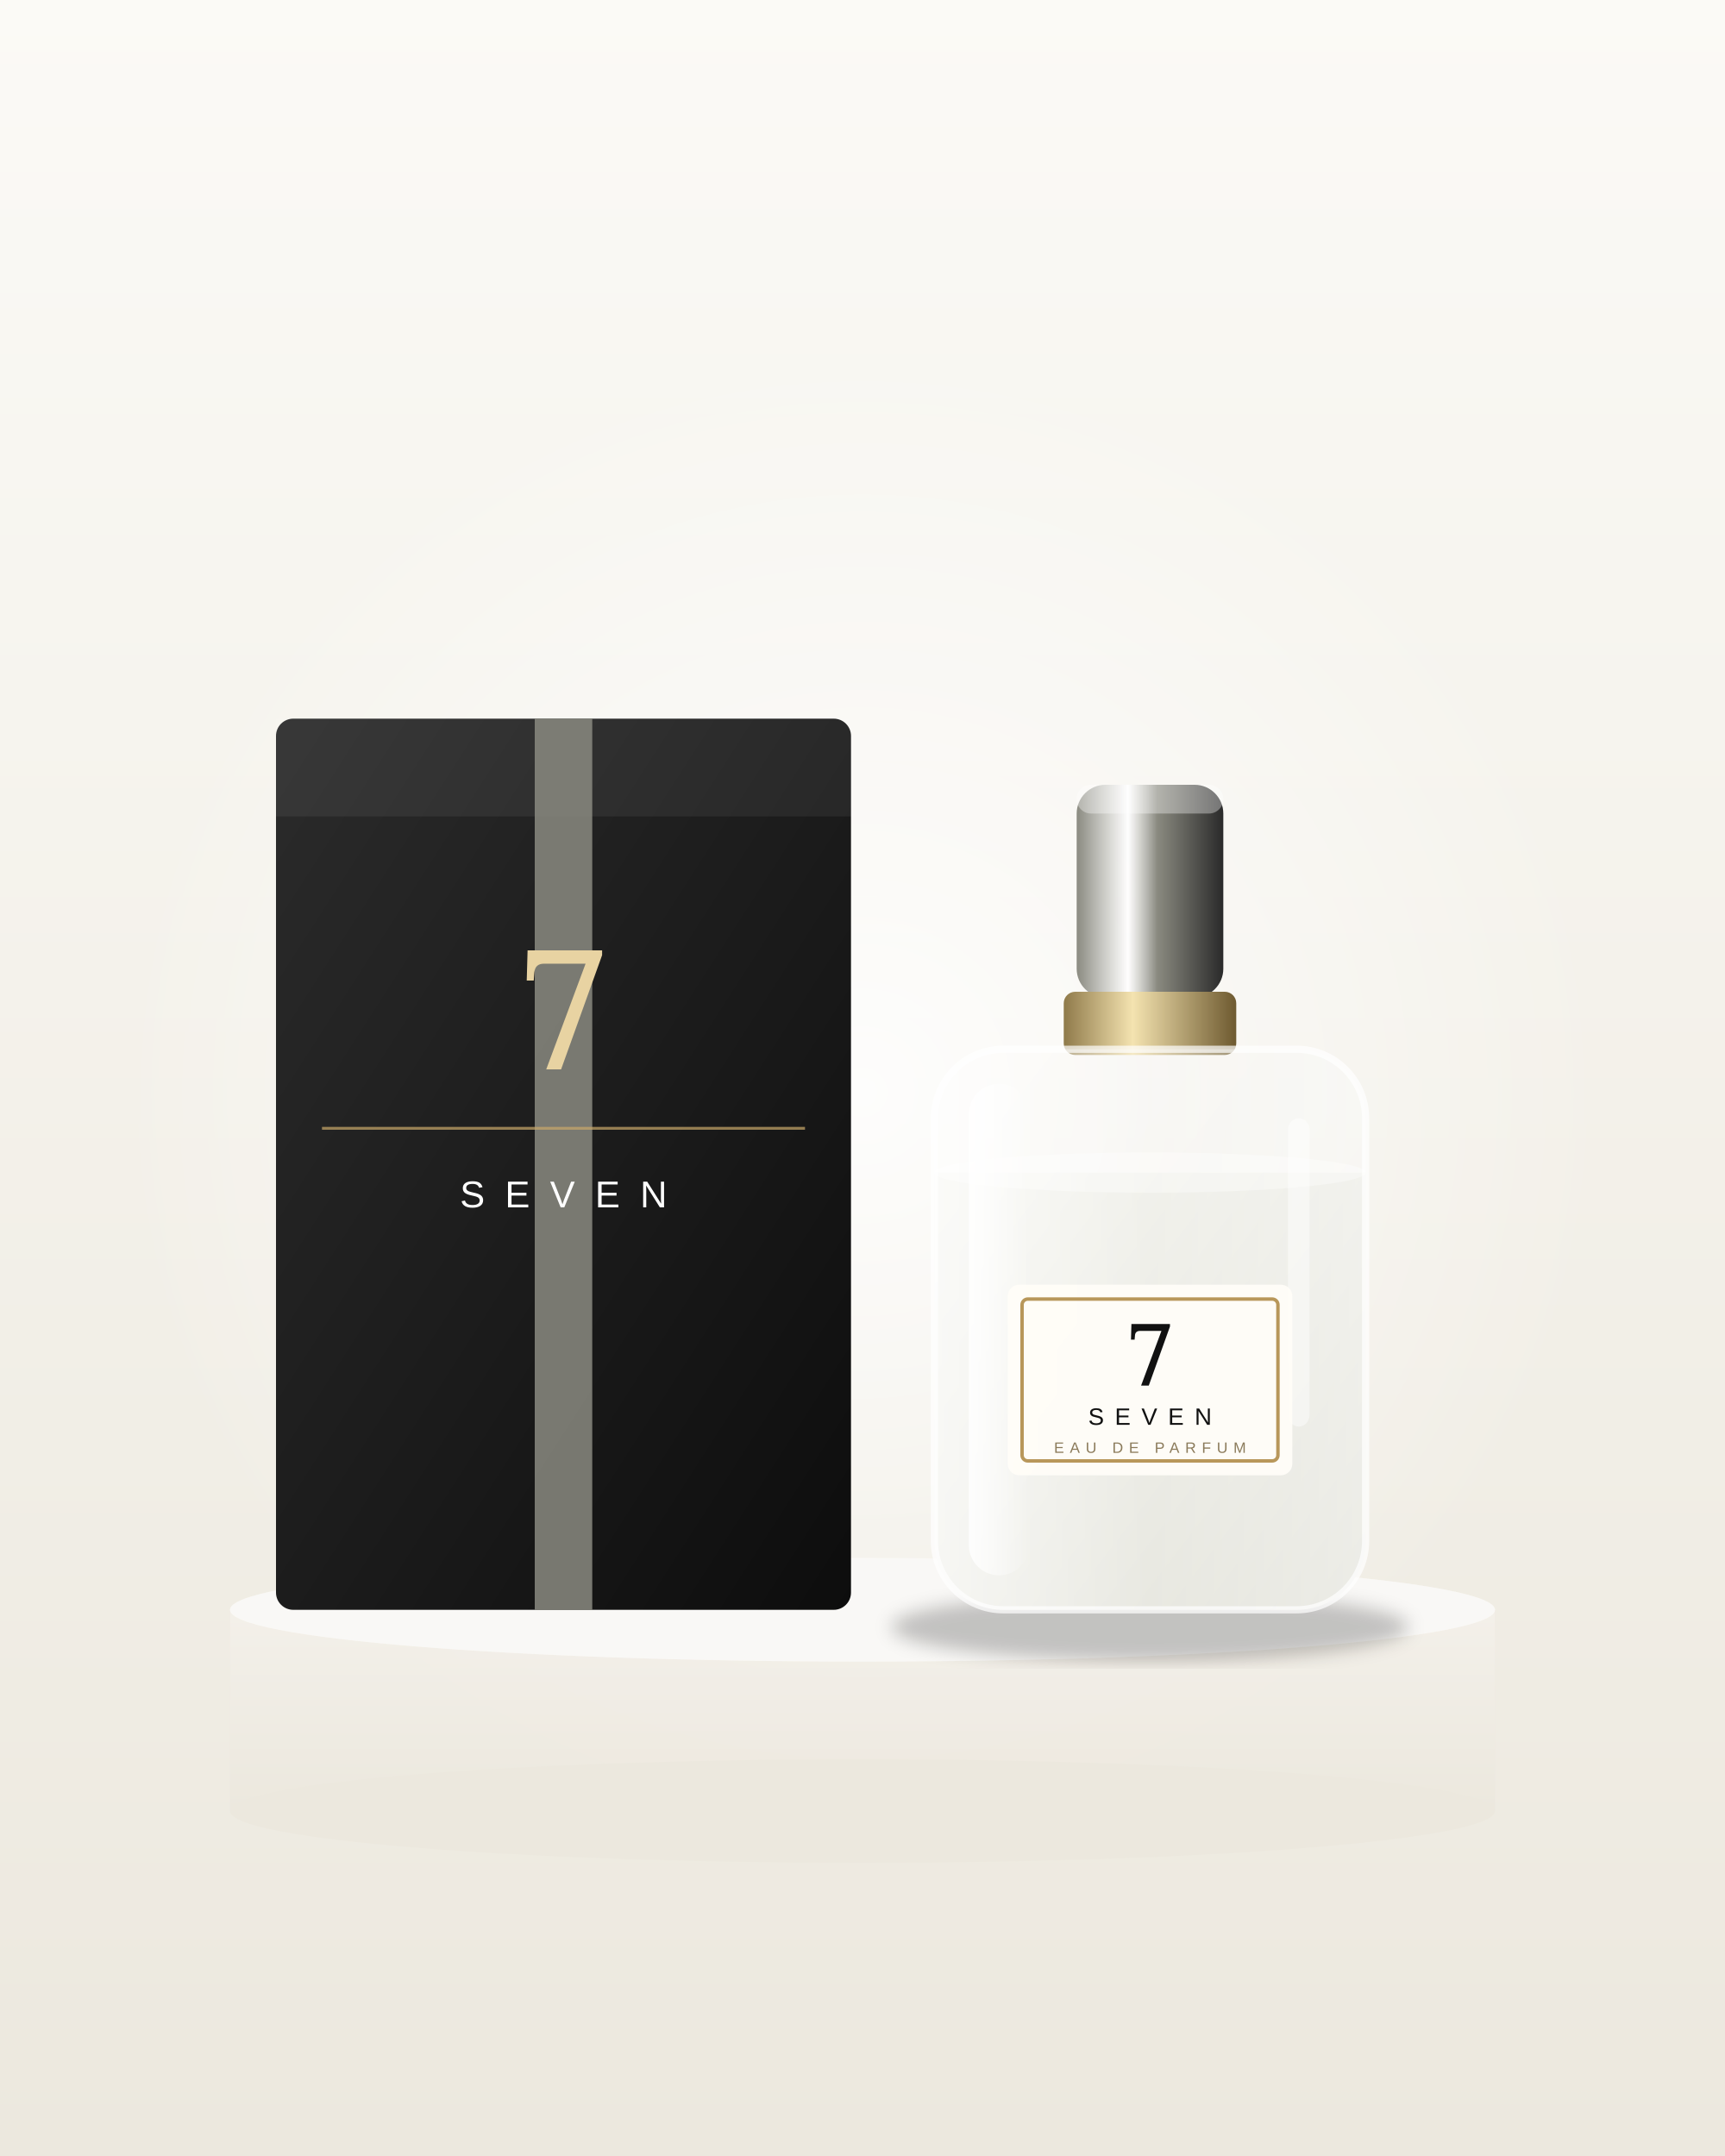
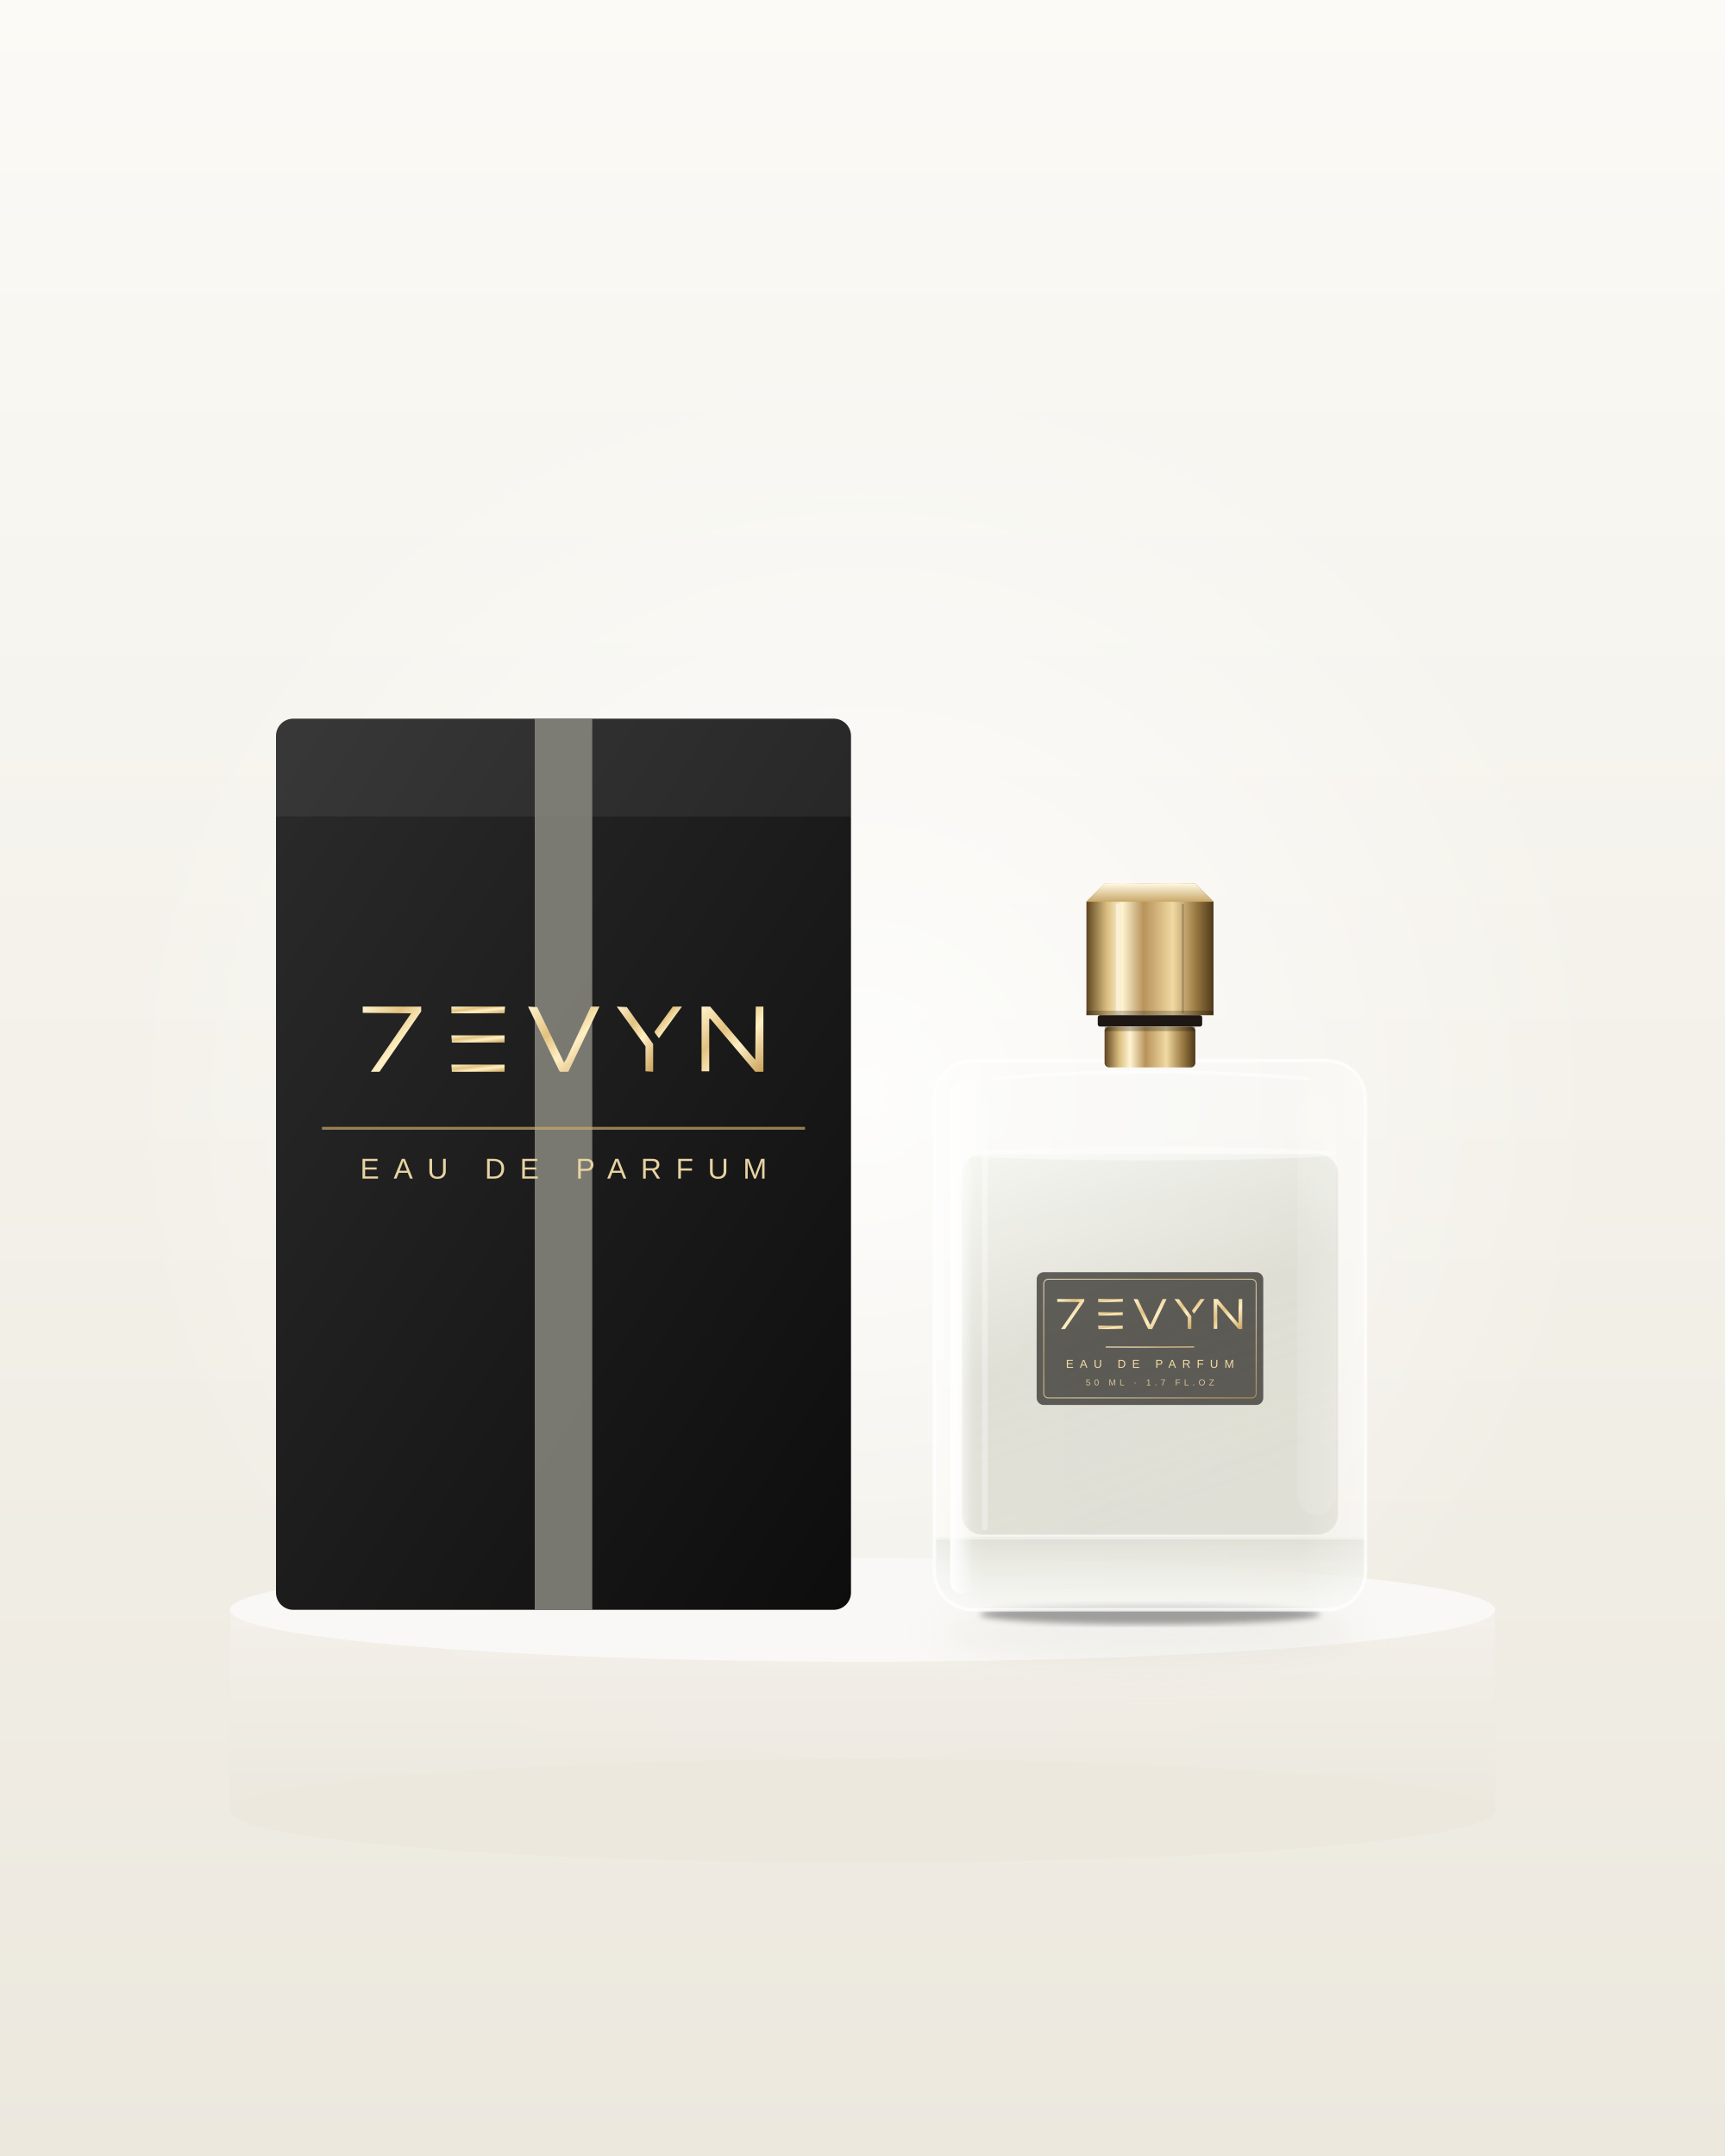
<svg xmlns="http://www.w3.org/2000/svg" viewBox="0 0 600 750">
  <defs>
    <linearGradient id="bg" x1="0" y1="0" x2="0" y2="1">
      <stop offset="0" stop-color="#fbfaf6" />
      <stop offset="1" stop-color="#ece8de" />
    </linearGradient>
    <radialGradient id="glow" cx="50%" cy="50%" r="50%">
      <stop offset="0" stop-color="#fff" stop-opacity="0.85" />
      <stop offset="1" stop-color="#fff" stop-opacity="0" />
    </radialGradient>
    <linearGradient id="box" x1="0" y1="0" x2="1" y2="1">
      <stop offset="0" stop-color="#2b2b2b" />
      <stop offset="1" stop-color="#0d0d0d" />
    </linearGradient>
-     <linearGradient id="glass" x1="0" y1="0" x2="1" y2="0">
-       <stop offset="0" stop-color="#fff" stop-opacity="0.55" />
-       <stop offset="0.5" stop-color="#fff" stop-opacity="0.12" />
-       <stop offset="1" stop-color="#fff" stop-opacity="0.4" />
+     <linearGradient id="fl-liquid" x1="0" y1="0" x2="0.35" y2="1">
+       <stop offset="0" stop-color="#f5f5f0" />
+       <stop offset="0.55" stop-color="#dcdcd2" />
+       <stop offset="1" stop-color="#dcdcd2" stop-opacity="0.95" />
    </linearGradient>
-     <linearGradient id="liquid" x1="0" y1="0" x2="1" y2="1">
-       <stop offset="0" stop-color="#f5f5f0" />
-       <stop offset="1" stop-color="#dcdcd2" />
+     <linearGradient id="fl-base" x1="0" y1="0" x2="0" y2="1">
+       <stop offset="0" stop-color="#dcdcd2" stop-opacity="0.95" />
+       <stop offset="1" stop-color="#f5f5f0" stop-opacity="0.6" />
    </linearGradient>
-     <linearGradient id="cap" x1="0" y1="0" x2="1" y2="0">
-       <stop offset="0" stop-color="#8a8a80" />
-       <stop offset="0.35" stop-color="#ffffff" stop-opacity="0.9" />
-       <stop offset="0.55" stop-color="#8a8a80" />
-       <stop offset="1" stop-color="#2a2a2a" />
+     <linearGradient id="fl-glass" x1="0" y1="0" x2="1" y2="0">
+       <stop offset="0" stop-color="#fff" stop-opacity="0.5" />
+       <stop offset="0.12" stop-color="#fff" stop-opacity="0.08" />
+       <stop offset="0.85" stop-color="#fff" stop-opacity="0.05" />
+       <stop offset="1" stop-color="#fff" stop-opacity="0.38" />
    </linearGradient>
-     <linearGradient id="collar" x1="0" y1="0" x2="1" y2="0">
-       <stop offset="0" stop-color="#8f7a4a" />
-       <stop offset="0.4" stop-color="#f4e3b0" />
-       <stop offset="1" stop-color="#6e5a30" />
+     <linearGradient id="fl-shine" x1="0" y1="0" x2="1" y2="0">
+       <stop offset="0" stop-color="#fff" stop-opacity="0.95" />
+       <stop offset="1" stop-color="#fff" stop-opacity="0" />
+     </linearGradient>
+     <linearGradient id="fl-foil" x1="0" y1="0" x2="1" y2="1">
+       <stop offset="0" stop-color="#fff3cf" />
+       <stop offset="0.35" stop-color="#e2c27f" />
+       <stop offset="0.6" stop-color="#fff0c4" />
+       <stop offset="1" stop-color="#c9a05a" />
+     </linearGradient>
+     <linearGradient id="cap-gold" x1="0" y1="0" x2="1" y2="0">
+       <stop offset="0" stop-color="#5e4520" />
+       <stop offset="0.16" stop-color="#d9bd7f" />
+       <stop offset="0.28" stop-color="#fff4d2" />
+       <stop offset="0.45" stop-color="#b8935a" />
+       <stop offset="0.68" stop-color="#f0d9a2" />
+       <stop offset="0.86" stop-color="#9a7a43" />
+       <stop offset="1" stop-color="#4e391a" />
+     </linearGradient>
+     <linearGradient id="cap-top" x1="0" y1="0" x2="0" y2="1">
+       <stop offset="0" stop-color="#fff8e2" />
+       <stop offset="1" stop-color="#c9a86a" />
    </linearGradient>
    <linearGradient id="shine" x1="0" y1="0" x2="1" y2="0">
      <stop offset="0" stop-color="#fff" stop-opacity="0.85" />
      <stop offset="1" stop-color="#fff" stop-opacity="0" />
    </linearGradient>
    <linearGradient id="fade" x1="0" y1="0" x2="0" y2="1">
      <stop offset="0" stop-color="#fff" stop-opacity="0.35" />
      <stop offset="1" stop-color="#fff" stop-opacity="0" />
    </linearGradient>
+     <clipPath id="fl-body">
+       <rect x="10" y="36" width="380" height="484" rx="34" />
+     </clipPath>
    <filter id="soft">
      <feGaussianBlur stdDeviation="3" />
    </filter>
    <filter id="blur18">
      <feGaussianBlur stdDeviation="18" />
+     </filter>
+     <filter id="fl-blur" x="-30%" y="-200%" width="160%" height="500%">
+       <feGaussianBlur stdDeviation="14" />
    </filter>
  </defs>
  <rect width="600" height="750" fill="url(#bg)" />
  <circle cx="300" cy="380" r="260" fill="url(#glow)" />
  <rect x="80" y="560" width="440" height="70" fill="#ece8de" opacity="0.9" />
  <rect x="80" y="560" width="440" height="70" fill="url(#fade)" />
  <ellipse cx="300" cy="630" rx="220" ry="18" fill="#ece8de" />
  <ellipse cx="300" cy="560" rx="220" ry="18" fill="#fff" opacity="0.92" />
  <ellipse cx="300" cy="560" rx="220" ry="18" fill="#ece8de" opacity="0.25" />
  <rect x="96" y="250" width="200" height="310" rx="6" fill="url(#box)" />
  <rect x="96" y="250" width="200" height="34" fill="#fff" opacity="0.06" />
  <rect x="186" y="250" width="20" height="310" fill="#8a8a80" opacity="0.85" />
  <rect x="112" y="392" width="168" height="1" fill="#c9a86a" opacity="0.7" />
-   <text x="196" y="372" font-family="Georgia, serif" font-size="58" text-anchor="middle" fill="#e8d3a2">7</text>
-   <text x="196" y="420" font-family="Arial, sans-serif" font-size="13" letter-spacing="7" text-anchor="middle" fill="#fff">SEVEN</text>
-   <ellipse cx="400" cy="566" rx="90" ry="12" fill="#000" opacity="0.22" filter="url(#soft)" />
-   <rect x="374.5" y="273" width="51" height="74" rx="10" fill="url(#cap)" />
-   <rect x="374.5" y="273" width="51" height="10" rx="5" fill="#fff" opacity="0.35" />
-   <rect x="370" y="345" width="60" height="22" rx="4" fill="url(#collar)" />
-   <rect x="325" y="365" width="150" height="195" rx="24" fill="url(#liquid)" opacity="0.18" />
-   <clipPath id="body">
-     <rect x="325" y="365" width="150" height="195" rx="24" />
-   </clipPath>
-   <g clip-path="url(#body)">
-     <rect x="325" y="407.9" width="150" height="195" fill="url(#liquid)" />
-     <ellipse cx="400" cy="407.9" rx="75" ry="7" fill="#fff" opacity="0.35" />
-     <rect x="325" y="365" width="150" height="195" fill="url(#glass)" />
-     <rect x="337" y="377" width="21" height="171" rx="10.5" fill="url(#shine)" />
-     <rect x="448" y="389" width="7.5" height="107.25" rx="4" fill="#fff" opacity="0.45" />
+   <g transform="translate(126 350) scale(0.1667)" fill="url(#fl-foil)">
+     <path d="M 123 1 L 1 1 L 1 14 L 102 15 L 18 137 L 36 137 L 123 11 Z" />
+     <path d="M 186 1 L 186 15 L 297 15 L 298 1 Z" />
+     <path d="M 186 61 L 187 76 L 297 76 L 297 61 Z" />
+     <path d="M 186 122 L 187 137 L 297 137 L 297 122 Z" />
+     <path d="M 346 1 L 411 135 L 413 137 L 430 137 L 495 1 L 477 1 L 426 110 L 421 118 L 365 2 Z" />
+     <path d="M 531 1 L 591 84 L 591 136 L 607 137 L 607 79 L 552 2 Z" />
+     <path d="M 667 1 L 648 1 L 610 53 L 610 55 L 619 67 Z" />
+     <path d="M 708 1 L 708 136 L 724 136 L 724 27 L 726 26 L 820 137 L 837 137 L 837 1 L 821 1 L 820 112 L 726 1 Z" />
  </g>
-   <rect x="325" y="365" width="150" height="195" rx="24" fill="none" stroke="#fff" stroke-opacity="0.7" stroke-width="2.5" />
-   <rect x="350.5" y="446.9" width="99" height="66.3" rx="4" fill="#fffdf8" opacity="0.96" />
-   <rect x="355.5" y="451.9" width="89" height="56.3" rx="2" fill="none" stroke="#b8975a" stroke-width="1.2" />
-   <text x="400" y="482" font-family="Georgia, serif" font-size="30" text-anchor="middle" fill="#111">7</text>
-   <text x="400" y="495.65" font-family="Arial, sans-serif" font-size="8.25" letter-spacing="3.75" text-anchor="middle" fill="#111">SEVEN</text>
-   <text x="400" y="505.4" font-family="Arial, sans-serif" font-size="5.25" letter-spacing="2" text-anchor="middle" fill="#8a7a5a">EAU DE PARFUM</text>
+   <text x="196" y="410" font-family="Jost, Arial, sans-serif" font-size="10" letter-spacing="5" text-anchor="middle" fill="#e8d3a2">EAU DE PARFUM</text>
+   <g transform="translate(321.05 354.74) scale(0.3947)">
+     <ellipse cx="200" cy="540" rx="185" ry="26" fill="url(#fl-liquid)" opacity="0.35" filter="url(#fl-blur)" />
+     <ellipse cx="200" cy="524" rx="150" ry="9" fill="#000" opacity="0.35" filter="url(#soft)" />
+     <rect x="162" y="4" width="76" height="44" rx="6" fill="#fff" opacity="0.18" stroke="#fff" stroke-opacity="0.6" stroke-width="2" />
+     <rect x="10" y="36" width="380" height="484" rx="34" fill="#fff" opacity="0.08" />
+     <g clip-path="url(#fl-body)">
+       <rect x="34" y="118" width="332" height="336" rx="18" fill="url(#fl-liquid)" />
+       <ellipse cx="200" cy="118" rx="166" ry="6" fill="#fff" opacity="0.4" />
+       <rect x="10" y="456" width="380" height="64" fill="url(#fl-base)" />
+       <rect x="10" y="456" width="380" height="2" fill="#fff" opacity="0.45" />
+       <rect x="10" y="36" width="380" height="484" fill="url(#fl-glass)" />
+       <rect x="24" y="54" width="20" height="452" rx="10" fill="url(#fl-shine)" />
+       <rect x="52" y="70" width="5" height="380" rx="2.5" fill="#fff" opacity="0.35" />
+       <rect x="330" y="66" width="34" height="370" rx="17" fill="#fff" opacity="0.12" />
+       <path d="M60 52 Q200 40 340 52" stroke="#fff" stroke-opacity="0.55" stroke-width="3" fill="none" />
+     </g>
+     <rect x="10" y="36" width="380" height="484" rx="34" fill="none" stroke="#fff" stroke-opacity="0.75" stroke-width="3" />
+     <rect x="34" y="118" width="332" height="336" rx="18" fill="none" stroke="#fff" stroke-opacity="0.22" stroke-width="1.5" />
+     <g transform="translate(200 281) scale(0.78) translate(-200 -281)">
+       <rect x="72" y="206" width="256" height="150" rx="8" fill="#0d0a07" opacity="0.62" />
+       <rect x="80" y="214" width="240" height="134" rx="5" fill="none" stroke="url(#fl-foil)" stroke-opacity="0.7" stroke-width="1.2" />
+       <g transform="translate(95 236) scale(0.25)" fill="url(#fl-foil)">
+         <path d="M 123 1 L 1 1 L 1 14 L 102 15 L 18 137 L 36 137 L 123 11 Z" />
+         <path d="M 186 1 L 186 15 L 297 15 L 298 1 Z" />
+         <path d="M 186 61 L 187 76 L 297 76 L 297 61 Z" />
+         <path d="M 186 122 L 187 137 L 297 137 L 297 122 Z" />
+         <path d="M 346 1 L 411 135 L 413 137 L 430 137 L 495 1 L 477 1 L 426 110 L 421 118 L 365 2 Z" />
+         <path d="M 531 1 L 591 84 L 591 136 L 607 137 L 607 79 L 552 2 Z" />
+         <path d="M 667 1 L 648 1 L 610 53 L 610 55 L 619 67 Z" />
+         <path d="M 708 1 L 708 136 L 724 136 L 724 27 L 726 26 L 820 137 L 837 137 L 837 1 L 821 1 L 820 112 L 726 1 Z" />
+       </g>
+       <rect x="150" y="290" width="100" height="1.2" fill="url(#fl-foil)" />
+       <text x="200" y="314" text-anchor="middle" font-size="13" letter-spacing="7" fill="#f3dca4" font-family="Jost, Arial, sans-serif">EAU DE PARFUM</text>
+       <text x="200" y="334" text-anchor="middle" font-size="10" letter-spacing="4" fill="#e8d3a2" opacity="0.85" font-family="Jost, Arial, sans-serif">50 ML · 1.7 FL.OZ</text>
+     </g>
+     <g transform="translate(100 -126)">
+       <path d="M44 22 L60 6 H140 L156 22 V122 H44 Z" fill="url(#cap-gold)" />
+       <path d="M60 6 H140 L156 22 H44 Z" fill="url(#cap-top)" />
+       <rect x="70" y="24" width="3" height="96" fill="#fff" opacity="0.45" />
+       <rect x="128" y="24" width="2" height="96" fill="#000" opacity="0.18" />
+       <rect x="44" y="118" width="112" height="4" fill="#000" opacity="0.2" />
+       <rect x="54" y="122" width="92" height="10" rx="2" fill="#1d1813" />
+       <rect x="60" y="132" width="80" height="36" rx="4" fill="url(#cap-gold)" />
+       <rect x="60" y="132" width="80" height="4" fill="#000" opacity="0.25" />
+     </g>
+   </g>
</svg>
